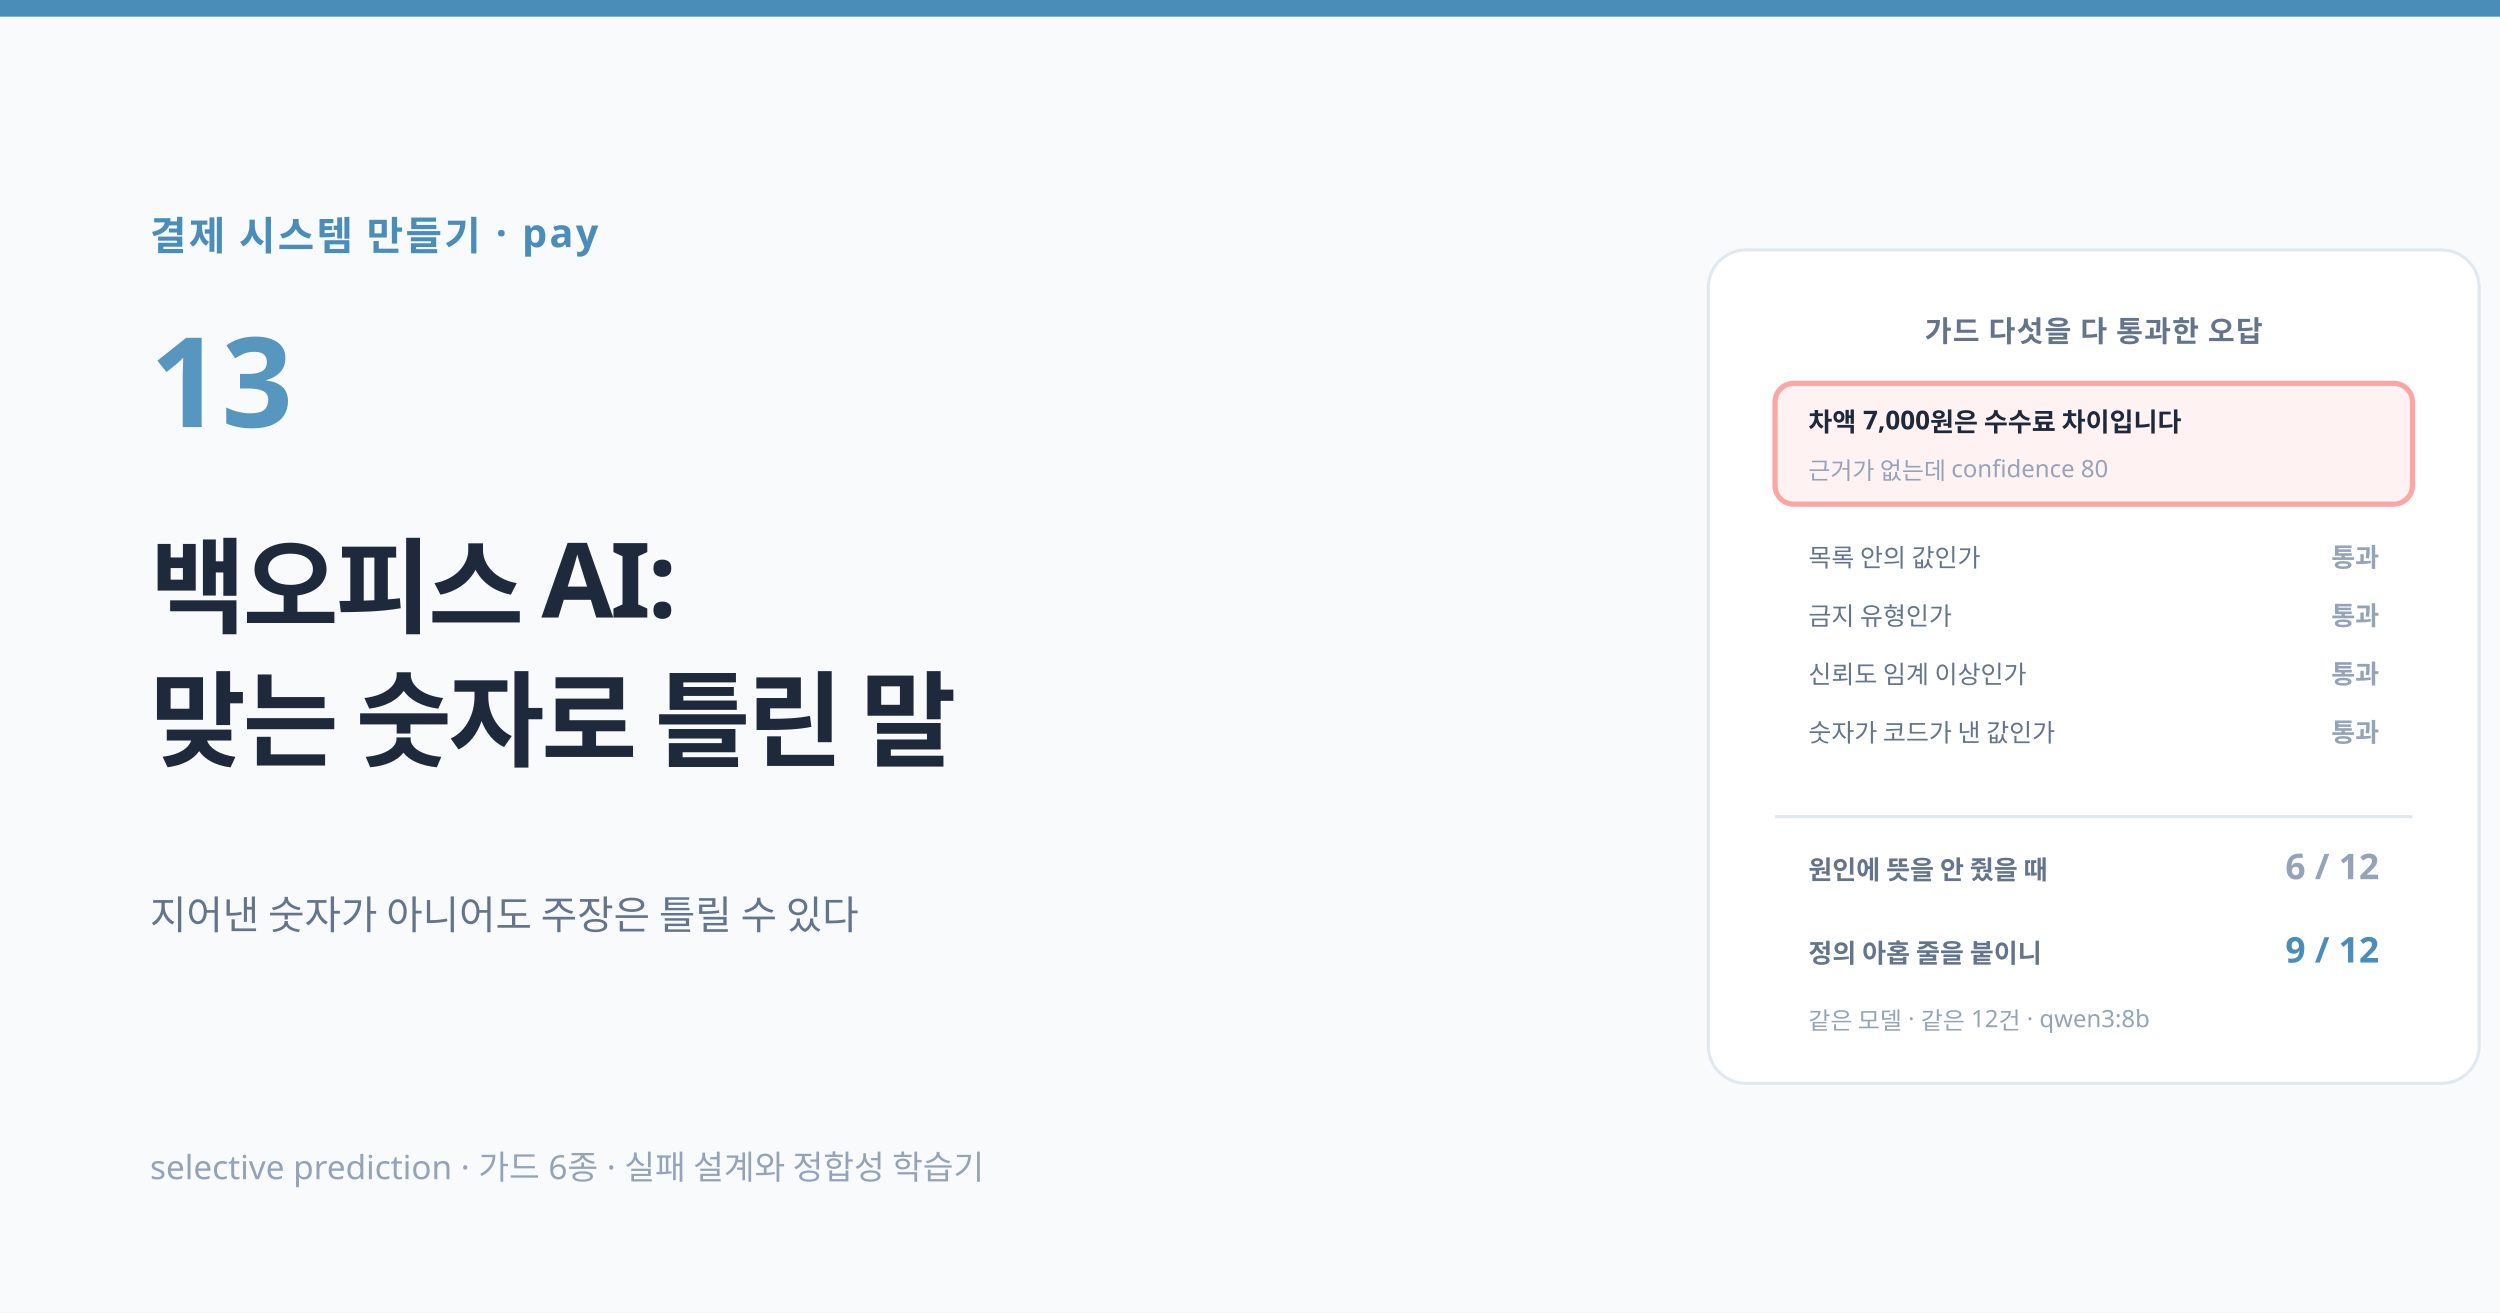
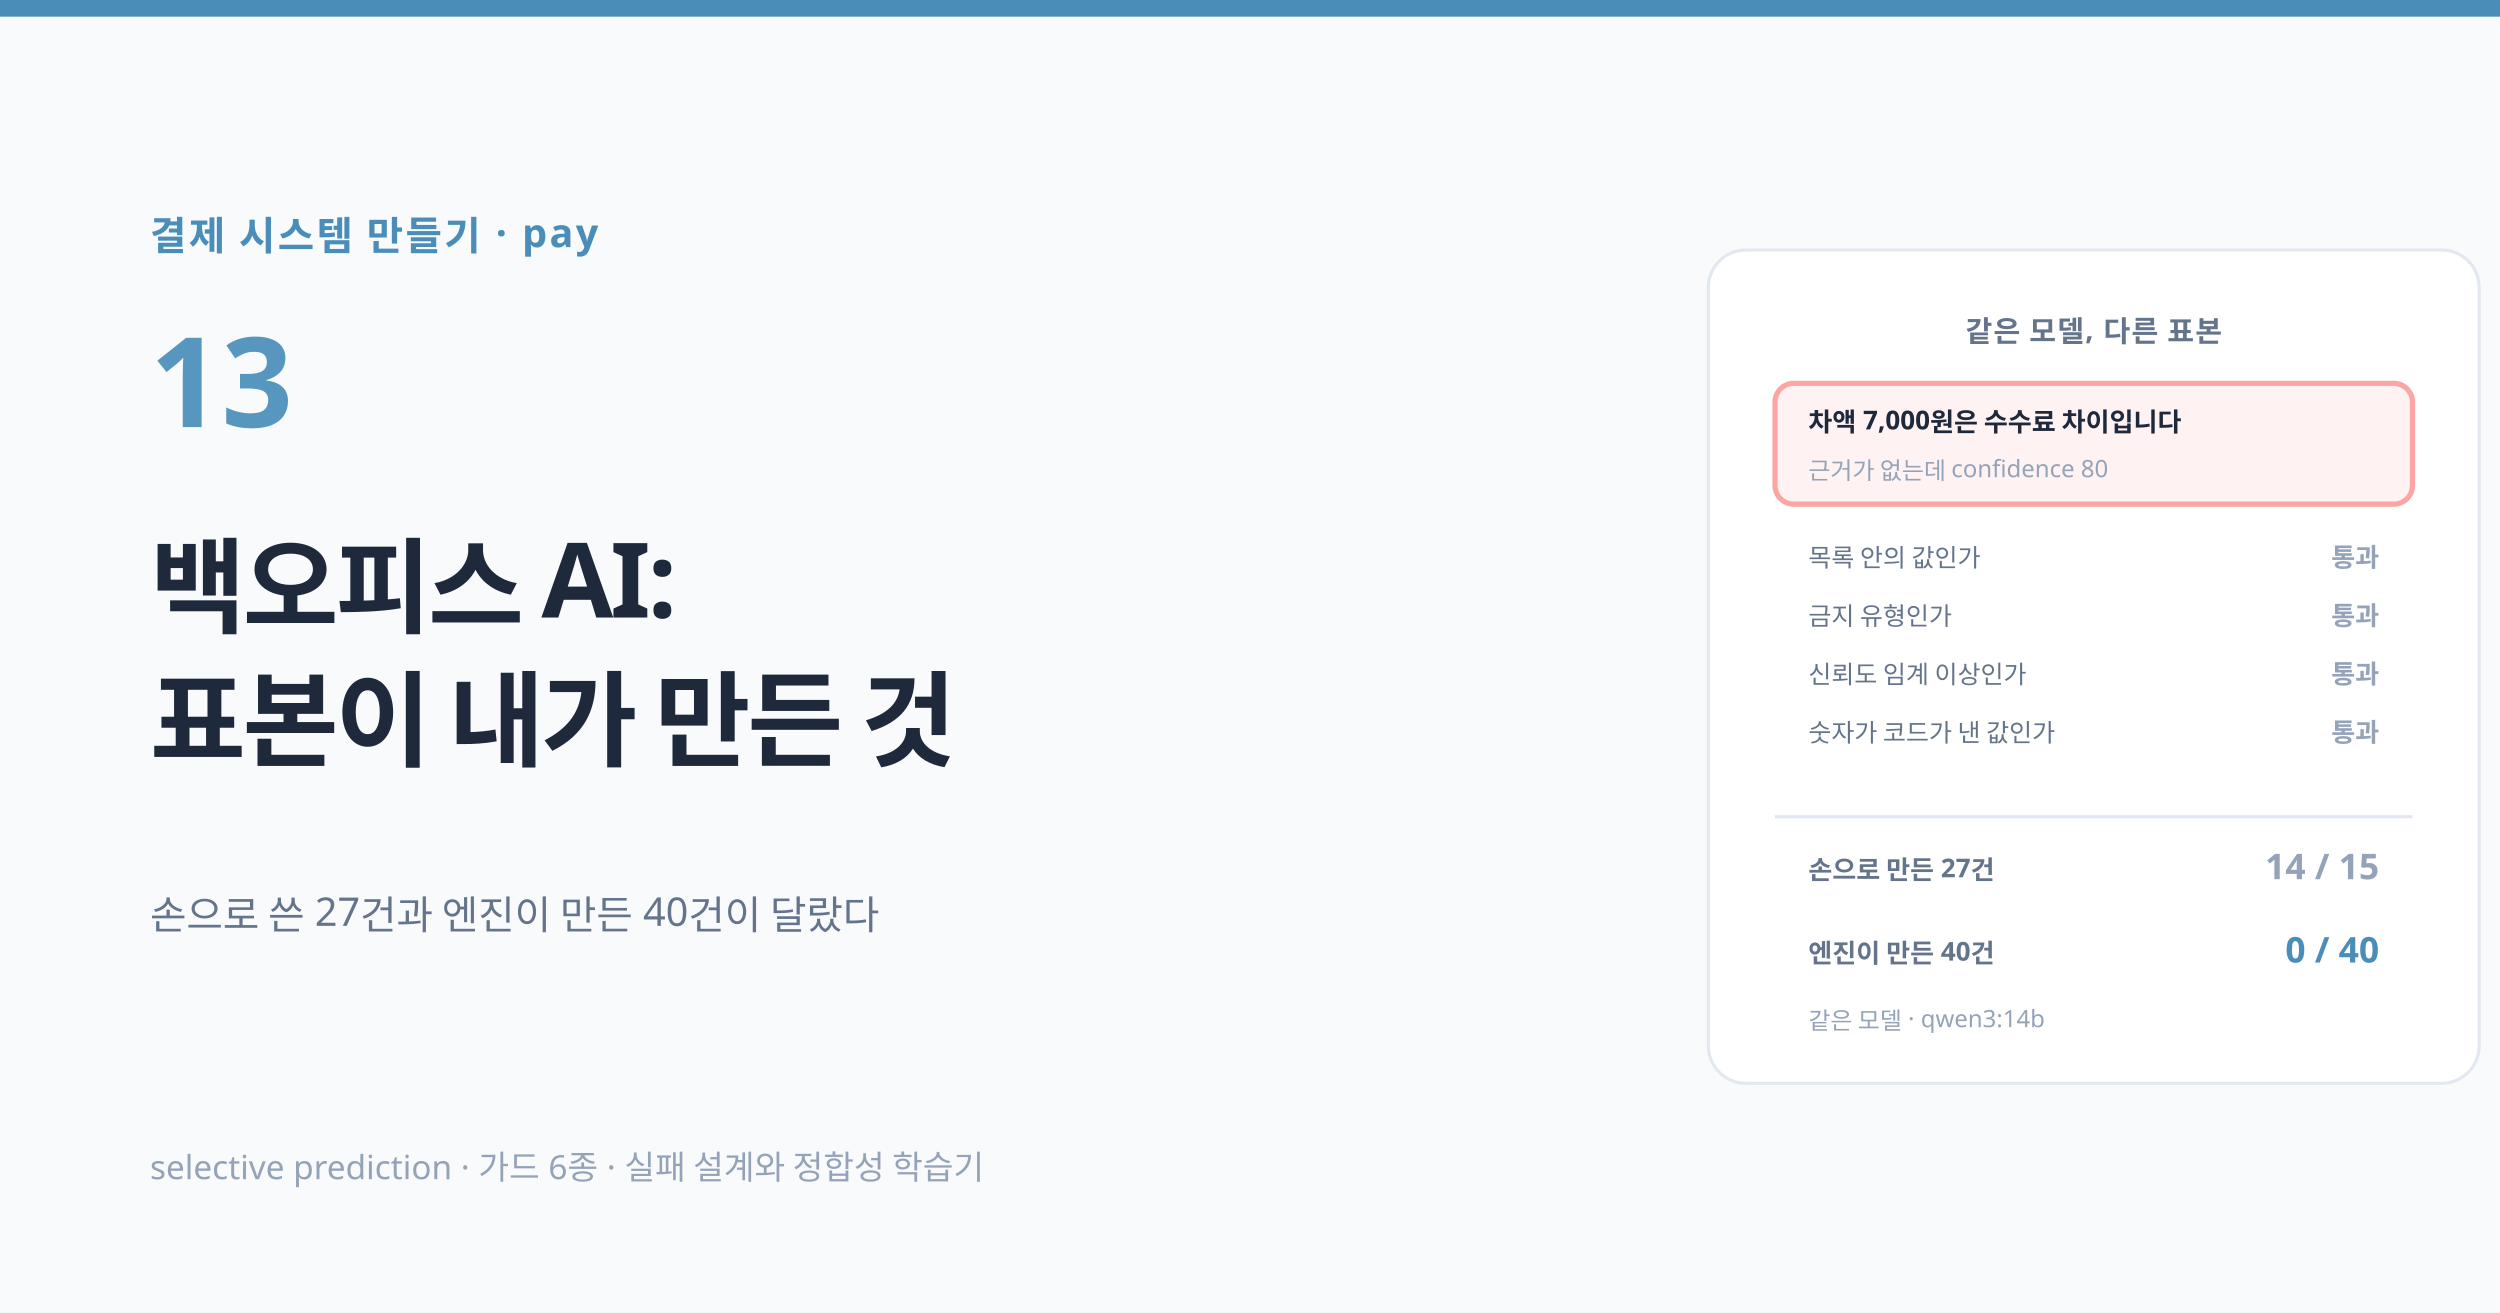
<svg xmlns="http://www.w3.org/2000/svg" viewBox="0 0 1200 630" font-family="'Pretendard', 'Apple SD Gothic Neo', system-ui, sans-serif">
  <rect width="1200" height="630" fill="#f8fafb" />
  <rect width="1200" height="8" fill="#4a8db8" />
  <rect x="820" y="120" width="370" height="400" rx="18" fill="#ffffff" stroke="#e2e8f0" stroke-width="1.5" />
-   <text x="1005" y="164" text-anchor="middle" font-size="14" font-weight="700" fill="#64748b" letter-spacing="0.04em">가드 다섯을 다 통과한 오답</text>
+   <text x="1005" y="164" text-anchor="middle" font-size="14" font-weight="700" fill="#64748b" letter-spacing="0.04em">같은 모델, 다른 표본</text>
  <rect x="852" y="184" width="306" height="58" rx="9" fill="#fef2f2" stroke="#fca5a5" stroke-width="2.5" />
  <text x="868" y="207" font-size="12.5" font-weight="700" fill="#1e293b">차액 7,000원은 수수료 차이입니다</text>
  <text x="868" y="230" font-size="11.5" fill="#94a3b8">근거가 없는데 confidence 80</text>
  <text x="868" y="272" font-size="12" fill="#64748b">목록 안의 값인가</text>
  <text x="1142" y="272" text-anchor="end" font-size="12.5" font-weight="800" fill="#94a3b8">통과</text>
  <text x="868" y="300" font-size="12" fill="#64748b">금지 유형인가</text>
  <text x="1142" y="300" text-anchor="end" font-size="12.5" font-weight="800" fill="#94a3b8">통과</text>
  <text x="868" y="328" font-size="12" fill="#64748b">신뢰도 임계 이상인가</text>
  <text x="1142" y="328" text-anchor="end" font-size="12.5" font-weight="800" fill="#94a3b8">통과</text>
  <text x="868" y="356" font-size="12" fill="#64748b">숫자가 코드가 낸 값인가</text>
  <text x="1142" y="356" text-anchor="end" font-size="12.5" font-weight="800" fill="#94a3b8">통과</text>
  <line x1="852" y1="392" x2="1158" y2="392" stroke="#e2e8f0" stroke-width="1.5" />
-   <text x="868" y="422" font-size="12.5" font-weight="700" fill="#64748b">원인에 뜻을 안 줬을 때</text>
-   <text x="1142" y="422" text-anchor="end" font-size="17" font-weight="900" fill="#94a3b8">6 / 12</text>
-   <text x="868" y="462" font-size="12.5" font-weight="700" fill="#64748b">정의 아홉 줄을 붙이니</text>
-   <text x="1142" y="462" text-anchor="end" font-size="17" font-weight="900" fill="#4a8db8">9 / 12</text>
-   <text x="868" y="494" font-size="11.5" fill="#94a3b8">같은 모델 · 같은 12건 · qwen3:8b</text>
+   <text x="868" y="422" font-size="12.5" font-weight="700" fill="#64748b">손으로 만든 27건</text>
+   <text x="1142" y="422" text-anchor="end" font-size="17" font-weight="900" fill="#94a3b8">14 / 15</text>
+   <text x="868" y="462" font-size="12.5" font-weight="700" fill="#64748b">엔진이 만든 40건</text>
+   <text x="1142" y="462" text-anchor="end" font-size="17" font-weight="900" fill="#4a8db8">0 / 40</text>
+   <text x="868" y="494" font-size="11.5" fill="#94a3b8">같은 모델 · qwen3:14b</text>
  <text x="72" y="120" font-size="19" font-weight="700" fill="#4a8db8" letter-spacing="0.06em">결제 시스템 만들기 · pay</text>
  <text x="72" y="205" font-size="60" font-weight="900" fill="#4a8db8" opacity="0.92">13</text>
  <text x="72" y="300" font-size="50" font-weight="800" fill="#1e293b" letter-spacing="-0.03em">백오피스 AI:</text>
-   <text x="72" y="364" font-size="50" font-weight="800" fill="#1e293b" letter-spacing="-0.03em">맞는 숫자로 틀린 말</text>
-   <text x="72" y="446" font-size="19" fill="#64748b">지어낸 숫자가 아니어도 주장은 틀릴 수 있다</text>
+   <text x="72" y="364" font-size="50" font-weight="800" fill="#1e293b" letter-spacing="-0.03em">표본이 내가 만든 것</text>
+   <text x="72" y="446" font-size="19" fill="#64748b">손으로 쓴 27건과 엔진이 만든 40건이 달랐다</text>
  <text x="72" y="566" font-size="16" fill="#94a3b8">selective prediction · 가드 6종 · 실패 설계와 정합성 학습기</text>
</svg>
